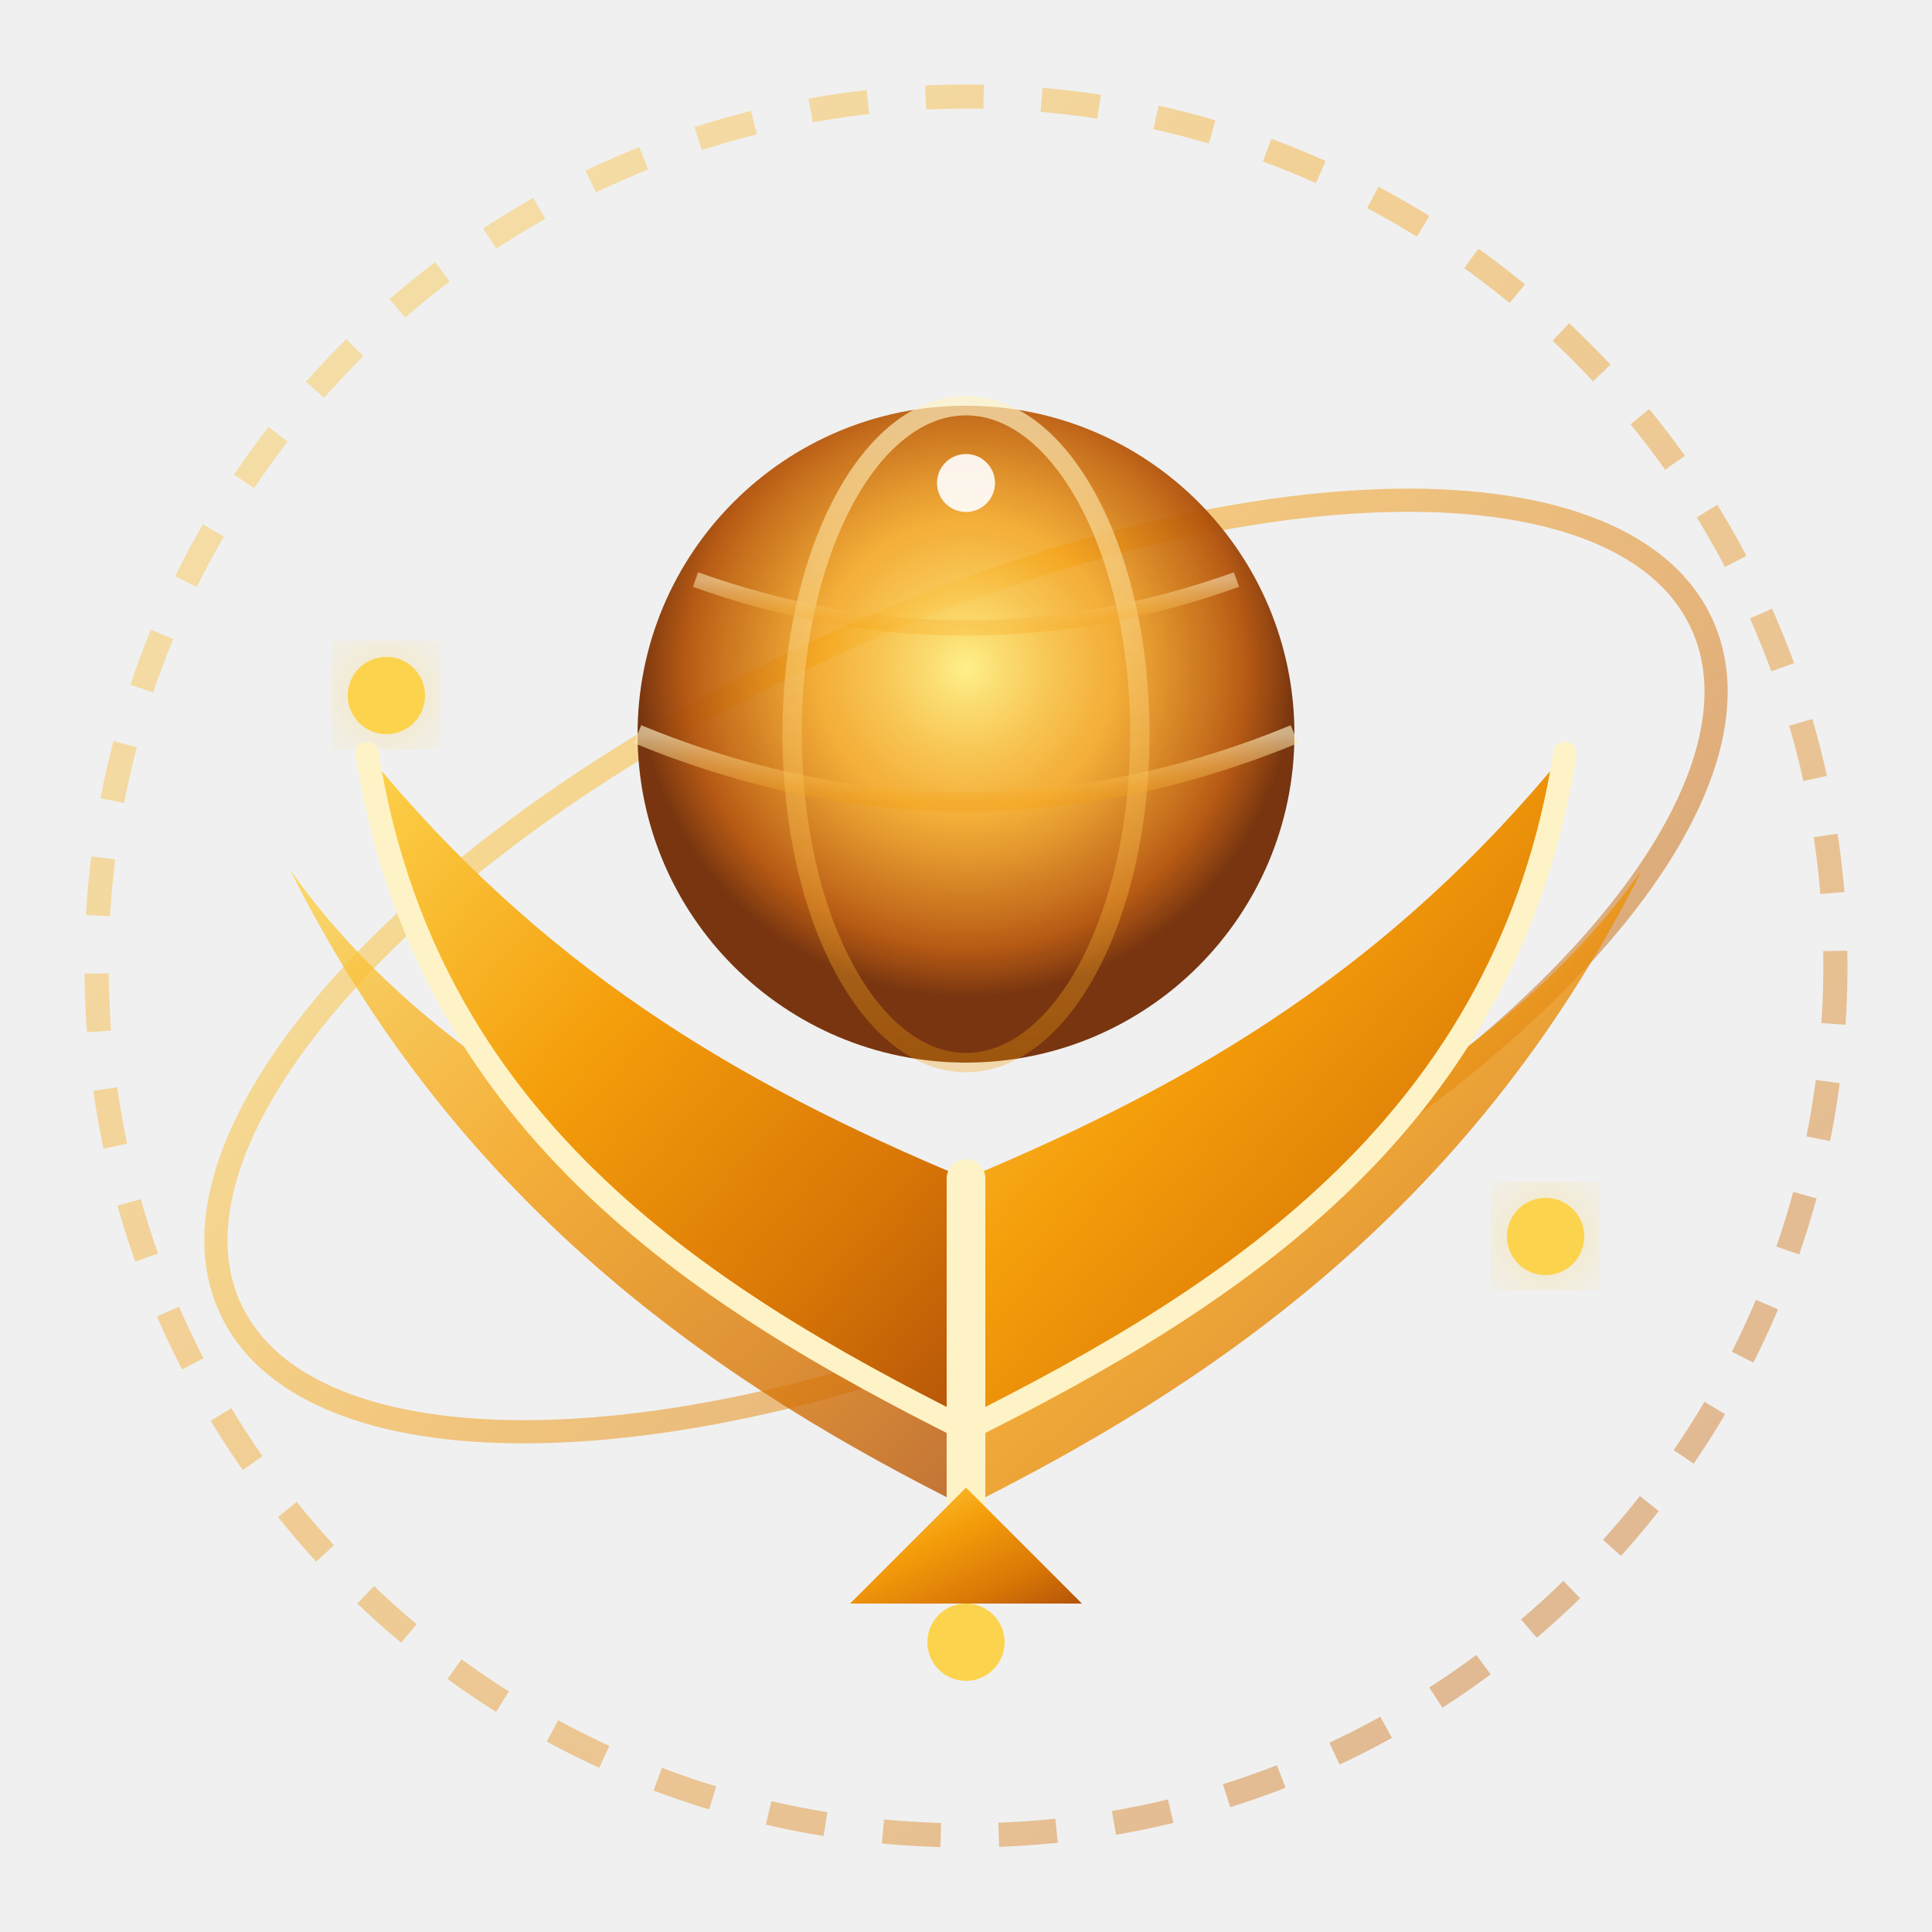
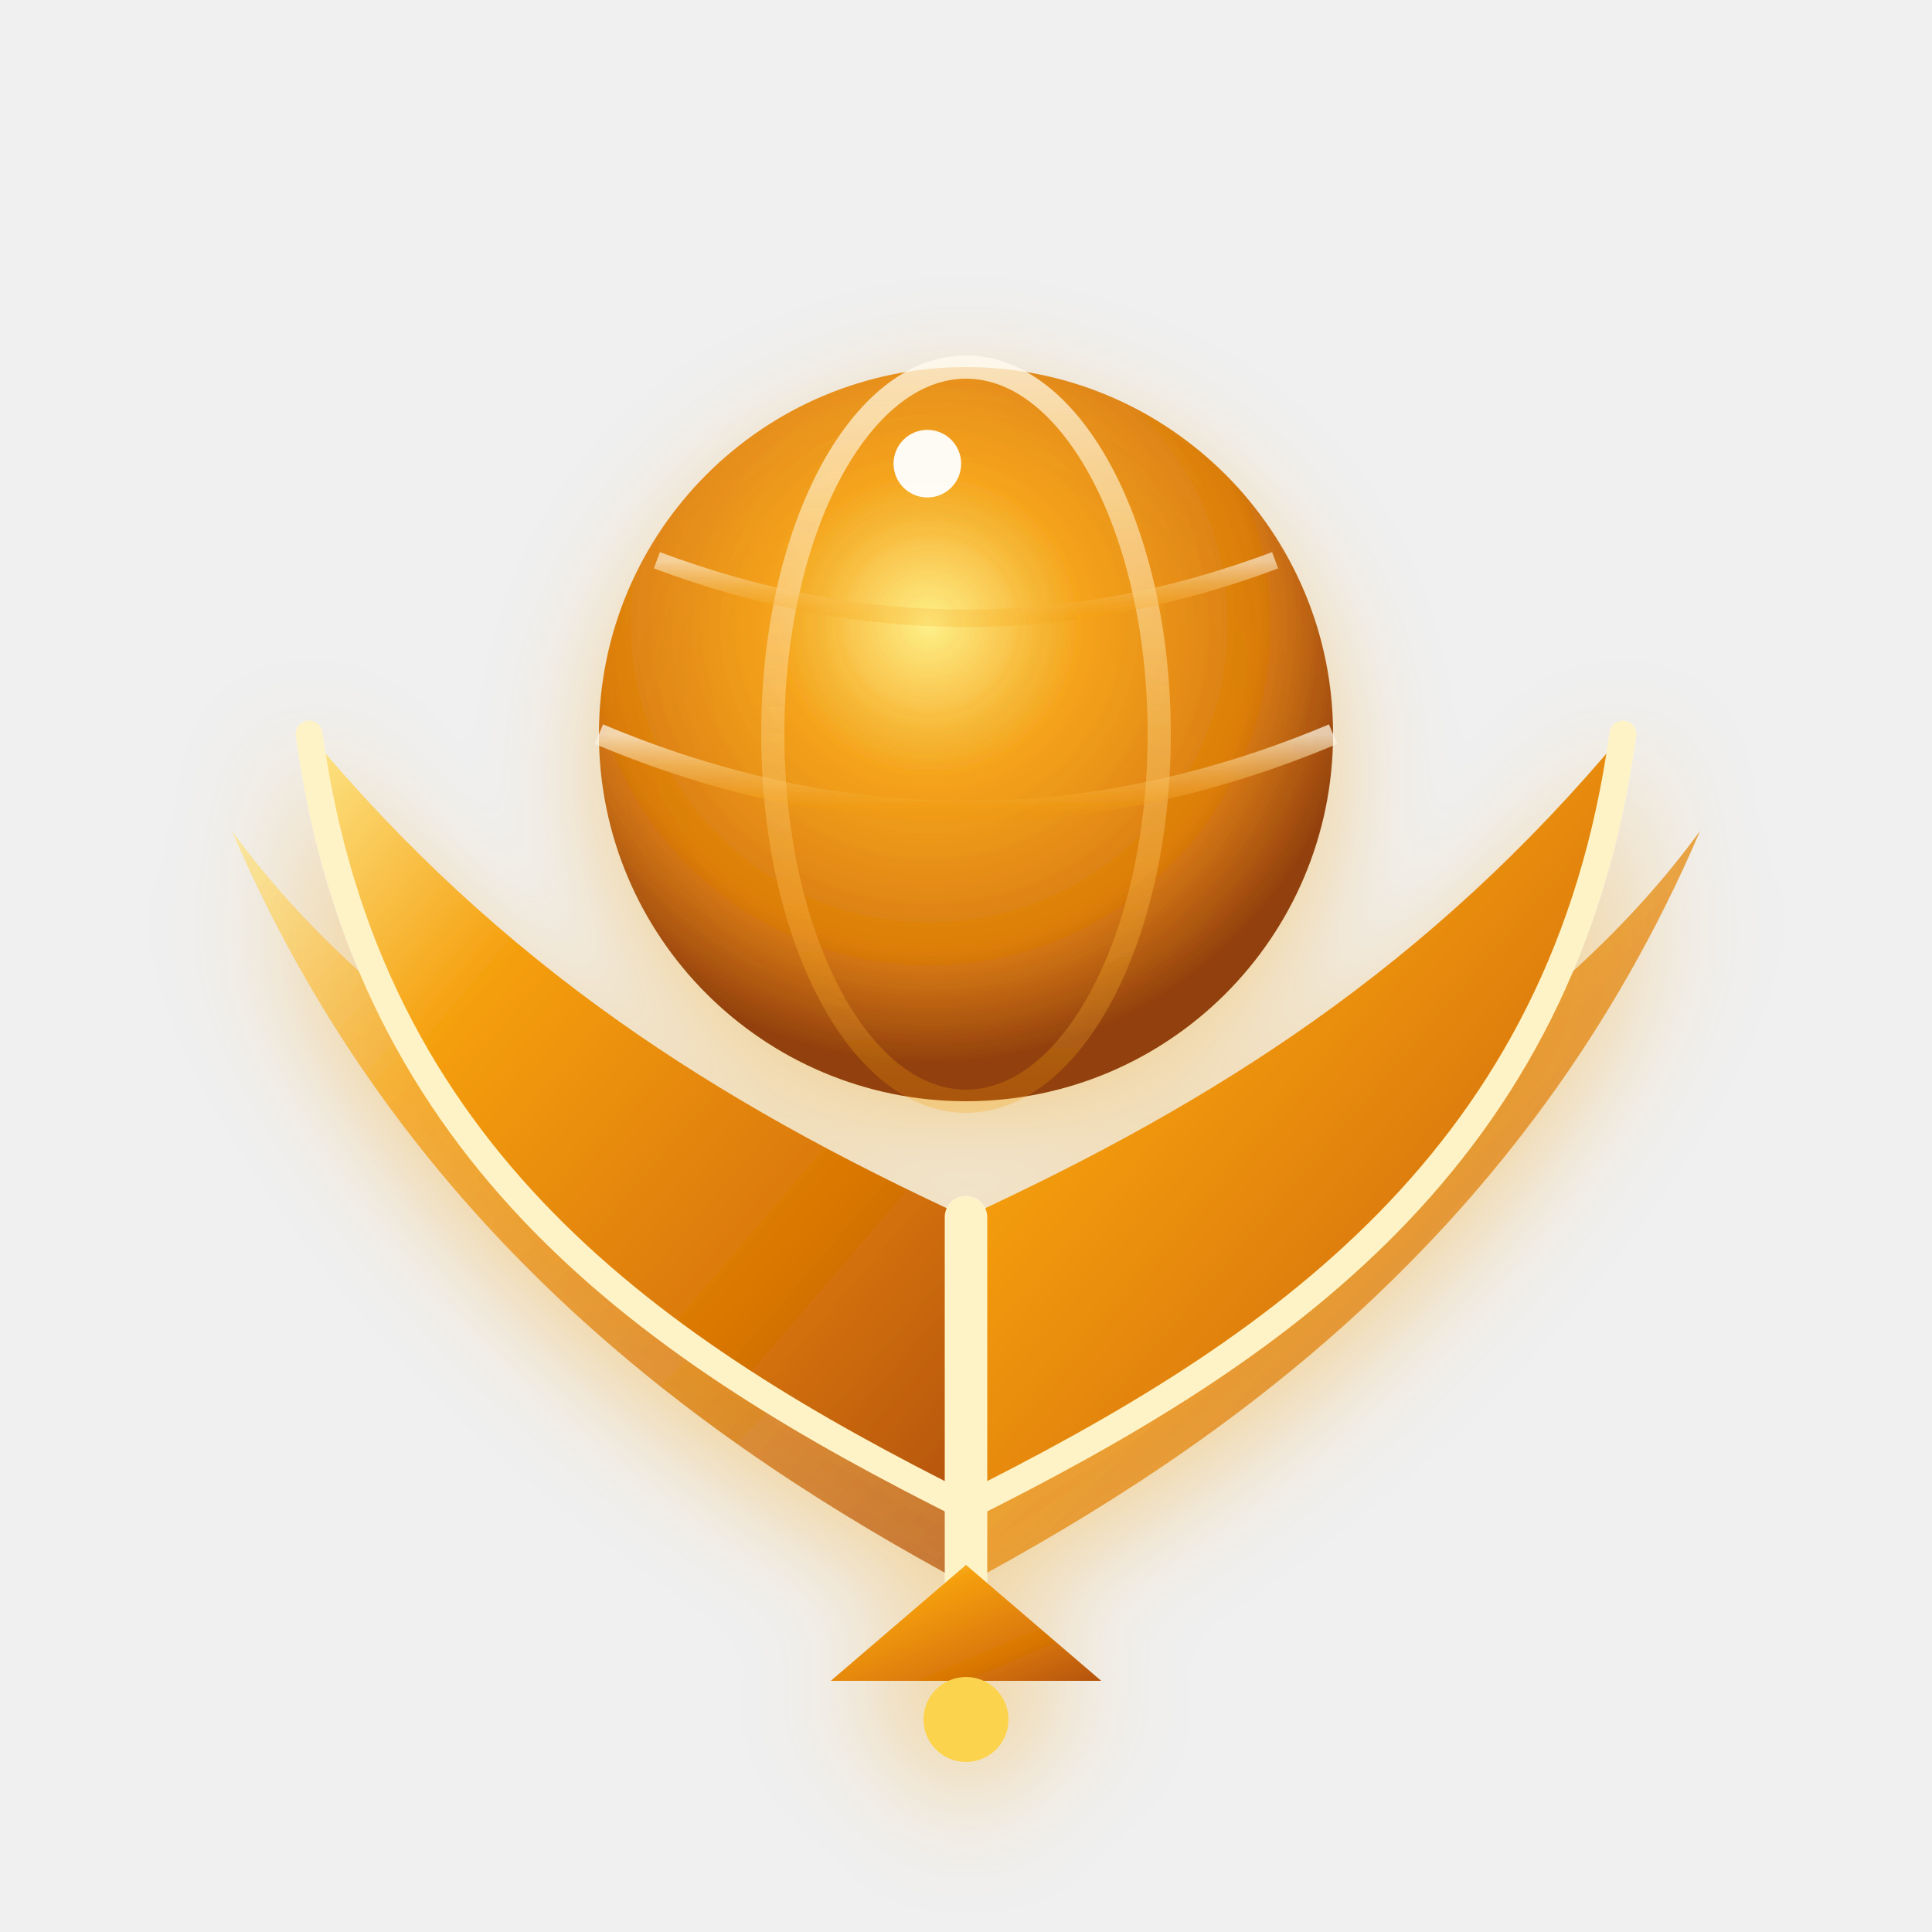
<svg xmlns="http://www.w3.org/2000/svg" viewBox="0 0 100 100" width="100%" height="100%" fill="none">
  <defs>
    <linearGradient id="lsGoldGrad" x1="0%" y1="0%" x2="100%" y2="100%">
-       <stop offset="0%" stop-color="#FCD34D" />
-       <stop offset="40%" stop-color="#F59E0B" />
-       <stop offset="75%" stop-color="#D97706" />
+       <stop offset="0%" stop-color="#FDE68A" />
+       <stop offset="30%" stop-color="#F59E0B" />
+       <stop offset="70%" stop-color="#D97706" />
      <stop offset="100%" stop-color="#B45309" />
    </linearGradient>
    <linearGradient id="lsHighlightGrad" x1="50%" y1="0%" x2="50%" y2="100%">
-       <stop offset="0%" stop-color="#FEF3C7" stop-opacity="0.9" />
-       <stop offset="100%" stop-color="#F59E0B" stop-opacity="0.4" />
+       <stop offset="0%" stop-color="#FFFBEB" stop-opacity="0.95" />
+       <stop offset="100%" stop-color="#F59E0B" stop-opacity="0.3" />
    </linearGradient>
-     <radialGradient id="lsSphereCore" cx="50%" cy="40%" r="50%">
+     <radialGradient id="lsSphereCore" cx="45%" cy="35%" r="60%">
      <stop offset="0%" stop-color="#FEF08A" stop-opacity="1" />
-       <stop offset="45%" stop-color="#F59E0B" stop-opacity="0.8" />
-       <stop offset="85%" stop-color="#B45309" stop-opacity="0.95" />
-       <stop offset="100%" stop-color="#78350F" stop-opacity="1" />
+       <stop offset="35%" stop-color="#F59E0B" stop-opacity="0.9" />
+       <stop offset="75%" stop-color="#D97706" stop-opacity="0.95" />
+       <stop offset="100%" stop-color="#92400E" stop-opacity="1" />
    </radialGradient>
-     <filter id="lsGlow" x="-20%" y="-20%" width="140%" height="140%">
-       <feGaussianBlur stdDeviation="2.5" result="blur" />
-       <feComposite in="SourceGraphic" in2="blur" operator="over" />
+     <filter id="lsSoftGlow" x="-20%" y="-20%" width="140%" height="140%">
+       <feDropShadow dx="0" dy="2" stdDeviation="3" flood-color="#F59E0B" flood-opacity="0.4" />
    </filter>
  </defs>
-   <circle cx="50" cy="50" r="45" stroke="url(#lsGoldGrad)" stroke-width="1.25" stroke-dasharray="3 3" opacity="0.4" />
-   <ellipse cx="50" cy="50" rx="42" ry="18" stroke="url(#lsGoldGrad)" stroke-width="1.2" opacity="0.5" transform="rotate(-25 50 50)" />
-   <circle cx="20" cy="36" r="2" fill="#FCD34D" filter="url(#lsGlow)" />
-   <circle cx="80" cy="64" r="2" fill="#FCD34D" filter="url(#lsGlow)" />
-   <g id="celestial-sphere" transform="translate(0, -2)">
-     <circle cx="50" cy="40" r="17" fill="url(#lsSphereCore)" />
-     <ellipse cx="50" cy="40" rx="9" ry="17" stroke="url(#lsHighlightGrad)" stroke-width="1" fill="none" opacity="0.75" />
-     <path d="M 33 40 Q 50 47 67 40" stroke="url(#lsHighlightGrad)" stroke-width="1" fill="none" opacity="0.7" />
-     <path d="M 36 32 Q 50 37 64 32" stroke="url(#lsHighlightGrad)" stroke-width="0.8" fill="none" opacity="0.6" />
-     <circle cx="50" cy="27" r="1.5" fill="#FFFFFF" opacity="0.9" />
+   <g id="litsphere-emblem" filter="url(#lsSoftGlow)">
+     <g id="knowledge-sphere">
+       <circle cx="50" cy="38" r="19" fill="url(#lsSphereCore)" />
+       <ellipse cx="50" cy="38" rx="10" ry="19" stroke="url(#lsHighlightGrad)" stroke-width="1.2" fill="none" opacity="0.8" />
+       <path d="M 31 38 Q 50 46 69 38" stroke="url(#lsHighlightGrad)" stroke-width="1.1" fill="none" opacity="0.75" />
+       <path d="M 34 29 Q 50 35 66 29" stroke="url(#lsHighlightGrad)" stroke-width="0.9" fill="none" opacity="0.65" />
+       <circle cx="48" cy="24" r="1.75" fill="#FFFFFF" opacity="0.95" />
+     </g>
+     <path d="M 50 82 C 37 75 21 64 12 43 C 20 54 34 62 50 68 Z" fill="url(#lsGoldGrad)" opacity="0.75" />
+     <path d="M 50 82 C 63 75 79 64 88 43 C 80 54 66 62 50 68 Z" fill="url(#lsGoldGrad)" opacity="0.75" />
+     <path d="M 50 78 C 34 70 19 60 16 38 C 26 50 37 57 50 63 Z" fill="url(#lsGoldGrad)" />
+     <path d="M 50 78 C 34 70 19 60 16 38" stroke="#FEF3C7" stroke-width="1.4" fill="none" stroke-linecap="round" />
+     <path d="M 50 78 C 66 70 81 60 84 38 C 74 50 63 57 50 63 Z" fill="url(#lsGoldGrad)" />
+     <path d="M 50 78 C 66 70 81 60 84 38" stroke="#FEF3C7" stroke-width="1.4" fill="none" stroke-linecap="round" />
+     <path d="M 50 63 L 50 86" stroke="#FEF3C7" stroke-width="2.2" stroke-linecap="round" />
+     <polygon points="50,81 43,87 57,87" fill="url(#lsGoldGrad)" />
+     <circle cx="50" cy="89" r="2.2" fill="#FCD34D" />
  </g>
-   <path d="M 50 78 C 38 72 24 63 15 45 C 22 55 35 62 50 67 Z" fill="url(#lsGoldGrad)" opacity="0.8" />
-   <path d="M 50 78 C 62 72 76 63 85 45 C 78 55 65 62 50 67 Z" fill="url(#lsGoldGrad)" opacity="0.8" />
-   <path d="M 50 74 C 36 67 22 58 19 39 C 28 50 38 56 50 61 Z" fill="url(#lsGoldGrad)" />
-   <path d="M 50 74 C 36 67 22 58 19 39" stroke="#FEF3C7" stroke-width="1.2" fill="none" stroke-linecap="round" />
-   <path d="M 50 74 C 64 67 78 58 81 39 C 72 50 62 56 50 61 Z" fill="url(#lsGoldGrad)" />
-   <path d="M 50 74 C 64 67 78 58 81 39" stroke="#FEF3C7" stroke-width="1.2" fill="none" stroke-linecap="round" />
-   <path d="M 50 61 L 50 82" stroke="#FEF3C7" stroke-width="2" stroke-linecap="round" />
-   <polygon points="50,77 44,83 56,83" fill="url(#lsGoldGrad)" />
-   <circle cx="50" cy="85" r="2" fill="#FCD34D" />
</svg>
